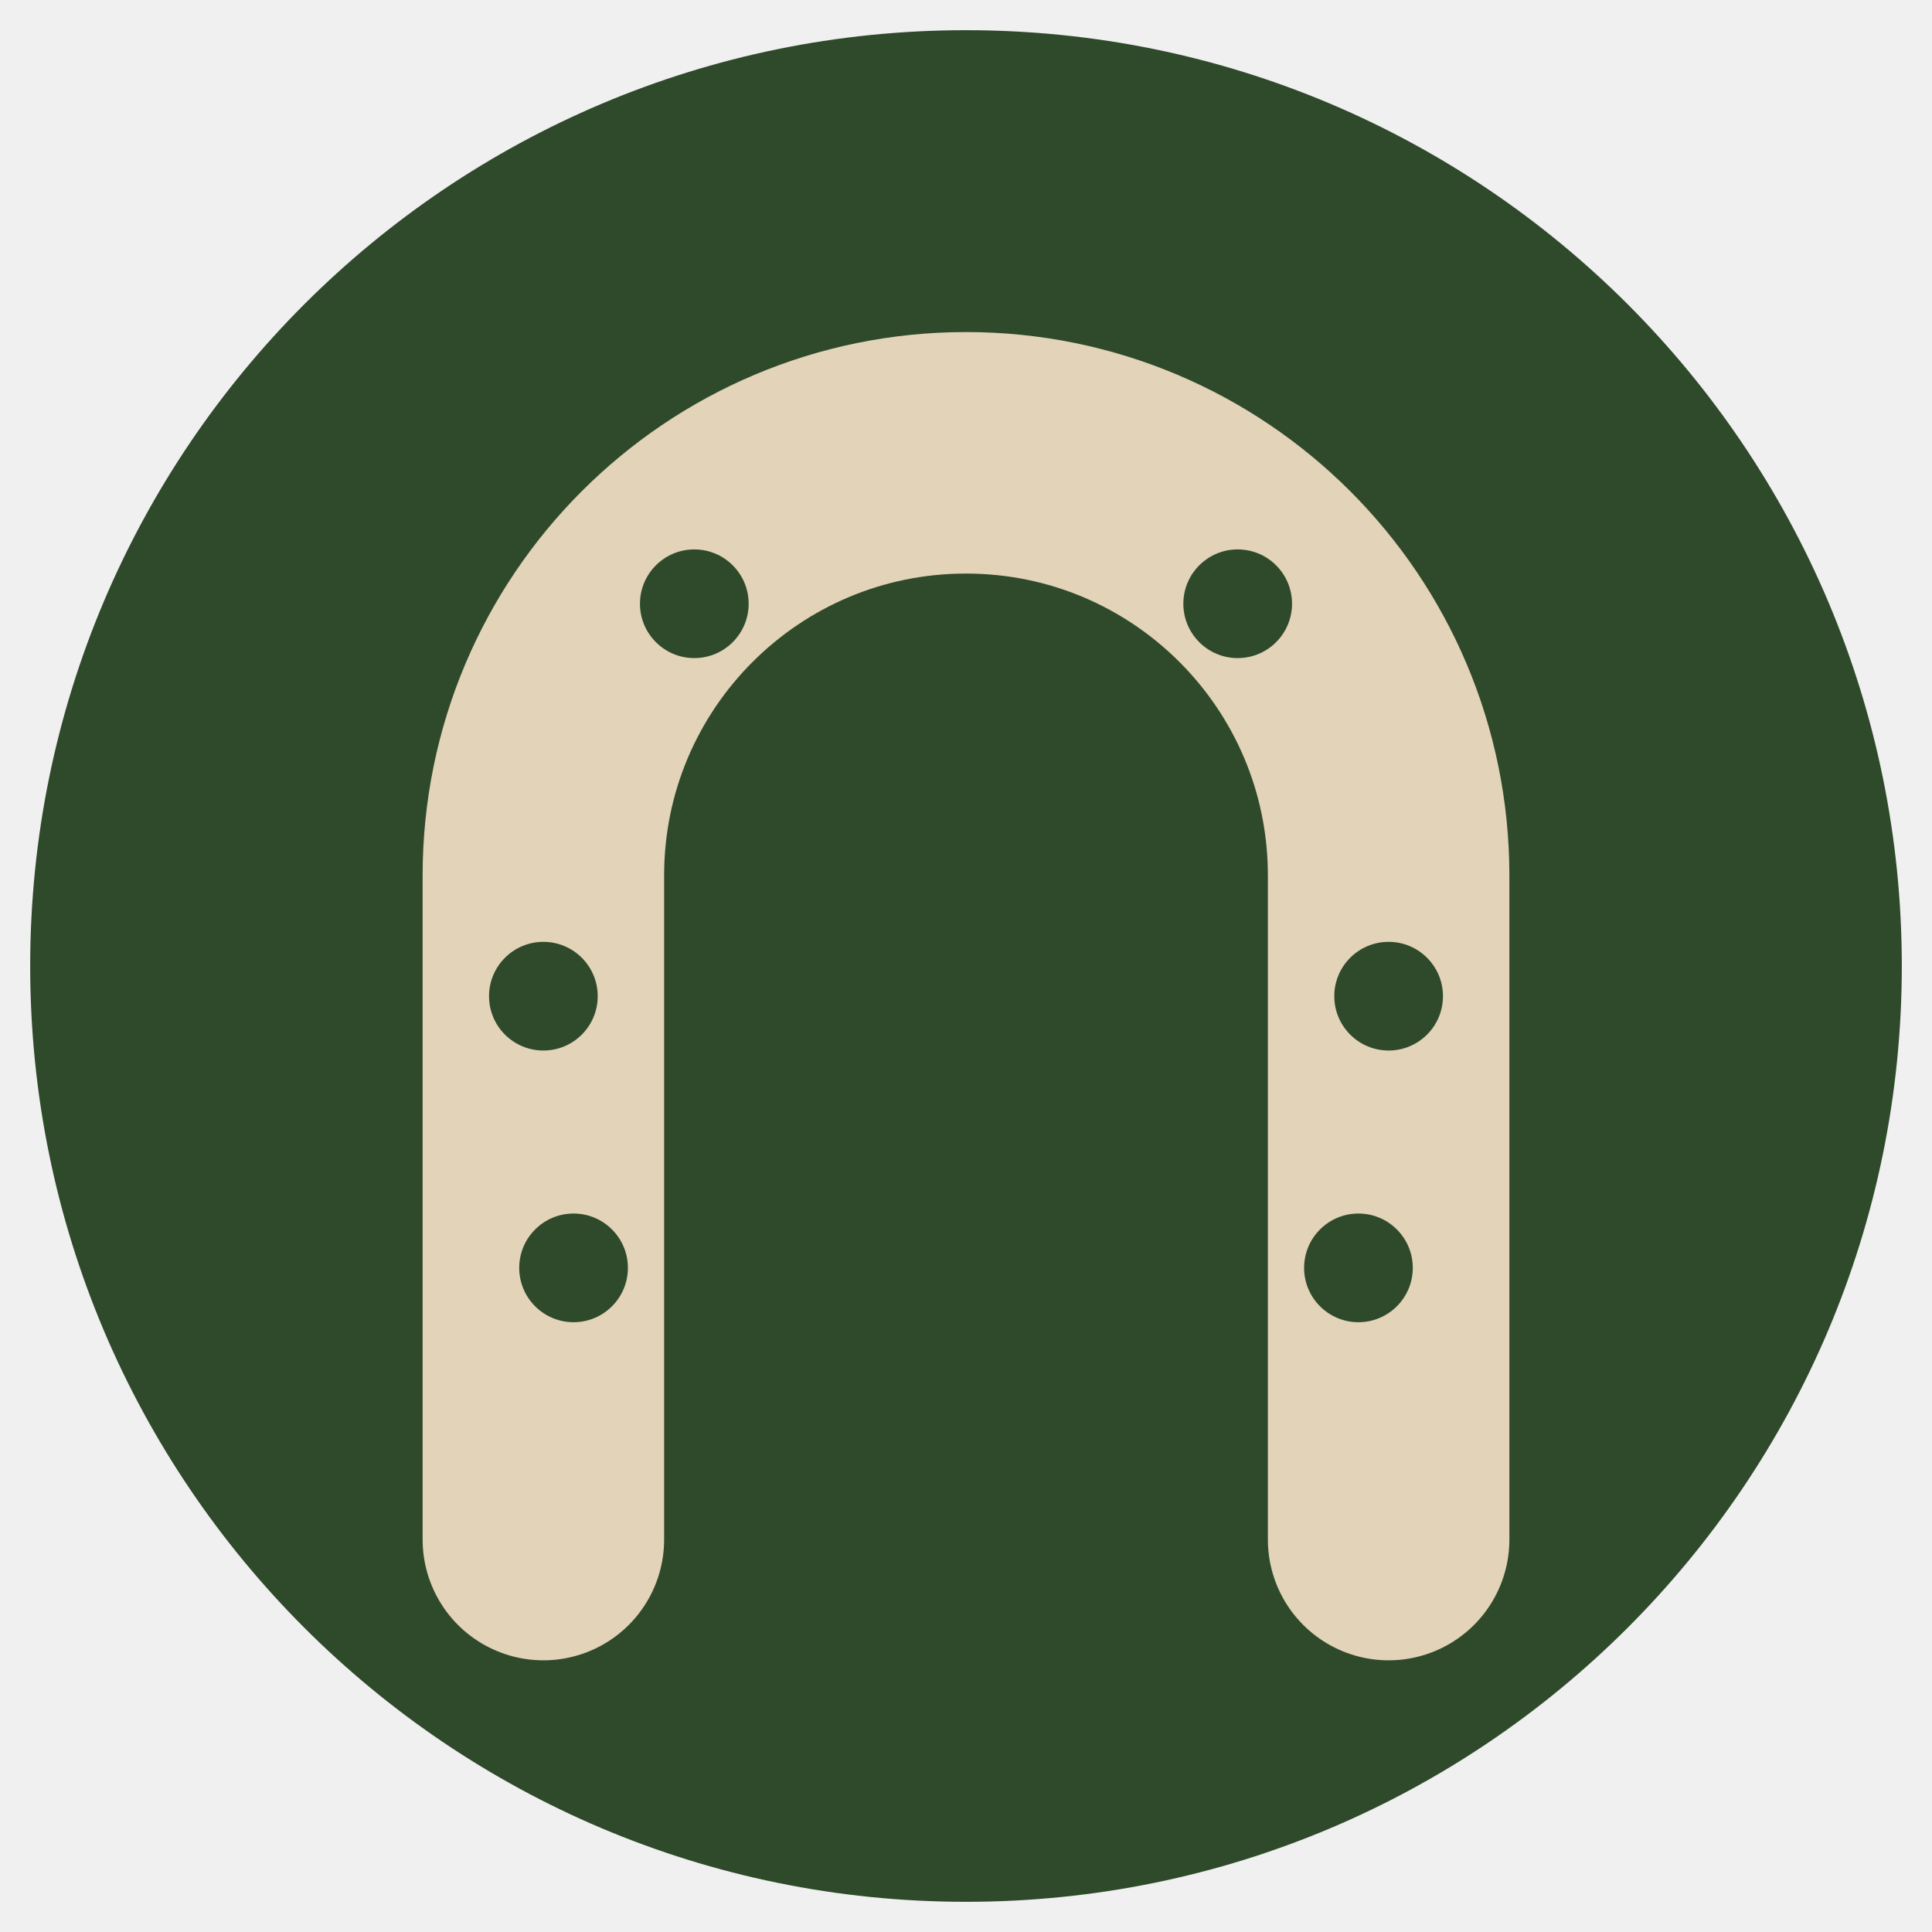
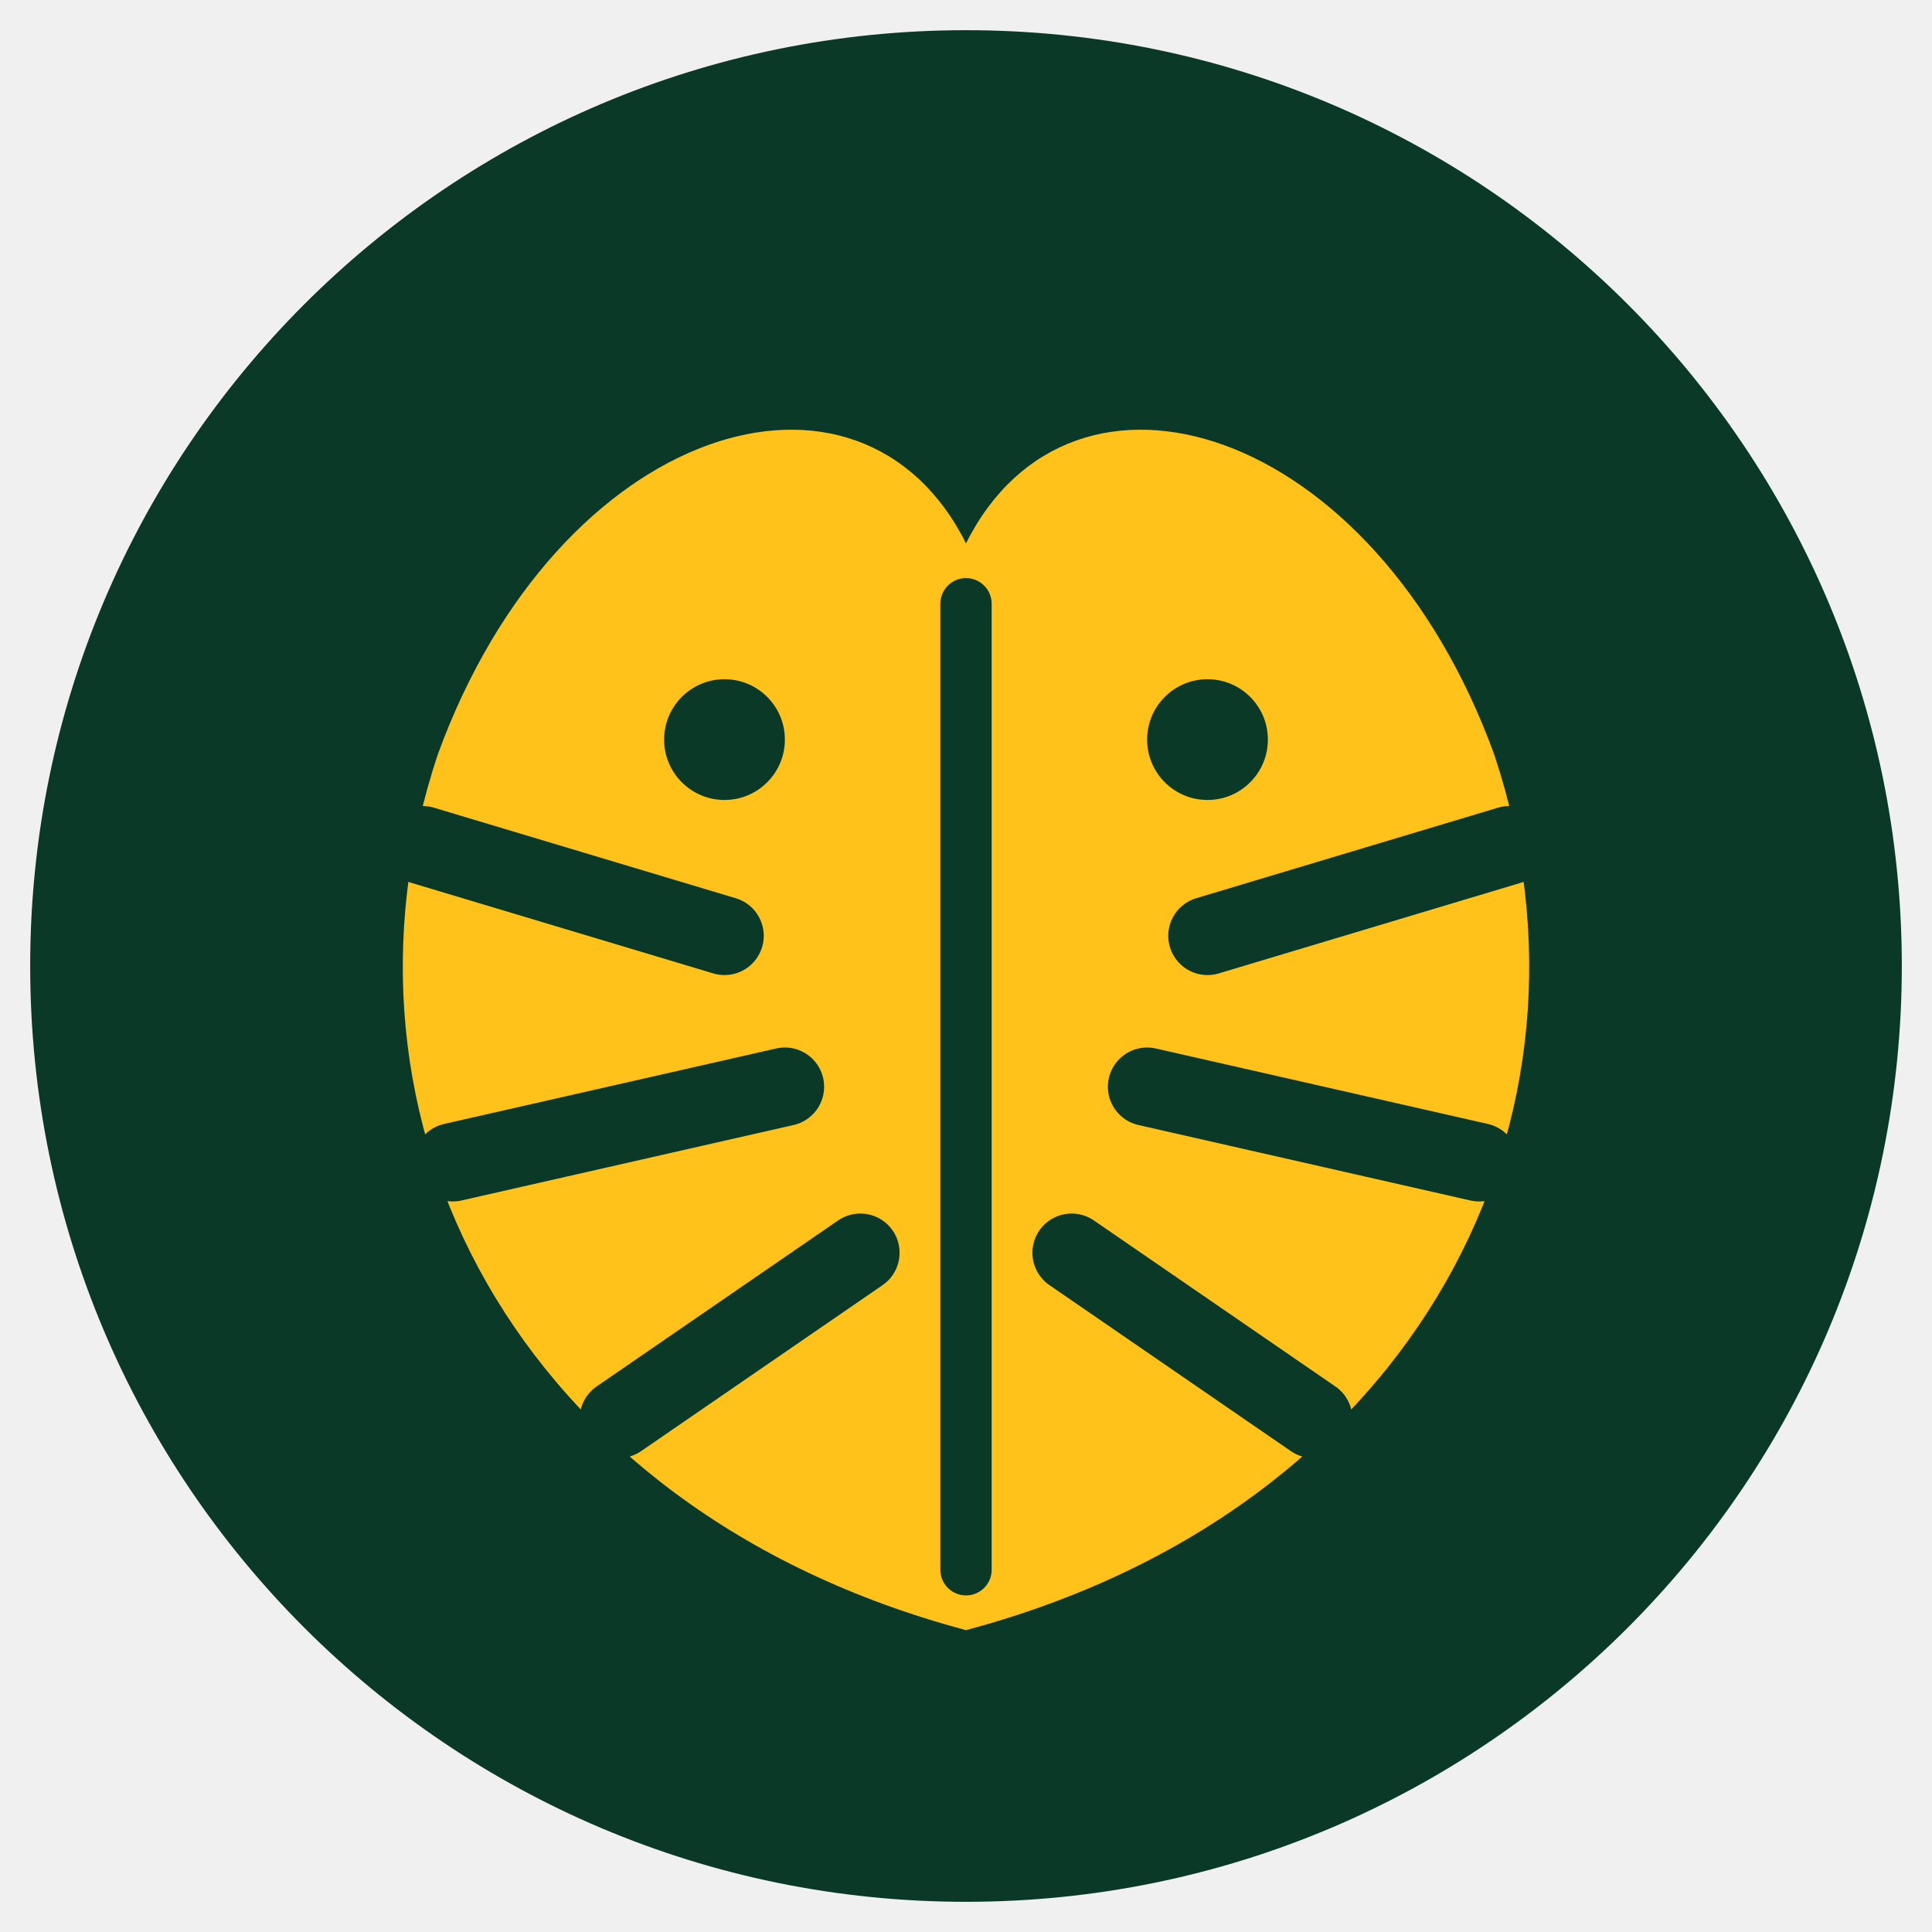
<svg xmlns="http://www.w3.org/2000/svg" viewBox="0 0 64 64">
-   <circle cx="32" cy="32" r="31" fill="#2f4a2b" />
-   <path d="M18 51V29a14 14 0 0 1 28 0v22" fill="none" stroke="#e3d3b8" stroke-width="8" stroke-linecap="round" />
-   <g fill="#2f4a2b">
-     <circle cx="18" cy="33" r="1.8" />
-     <circle cx="19" cy="42" r="1.8" />
-     <circle cx="46" cy="33" r="1.8" />
-     <circle cx="45" cy="42" r="1.8" />
-     <circle cx="23" cy="20" r="1.8" />
-     <circle cx="41" cy="20" r="1.8" />
-   </g>
+   <circle cx="32" cy="32" r="31" fill="#0a3a27" />
+   <mask id="m">
+     <path d="M32 54C17 50 10.5 37 14.5 25 18.5 14 28.5 11 32 18c3.5-7 13.5-4 17.5 7 4 12-2.5 25-17.5 29z" fill="#fff" />
+     <g stroke="#000" stroke-width="2.6" stroke-linecap="round">
+       <path d="M32 20v32" stroke-width="1.7" />
+       <path d="M14 28l10 3M15 38.5l11-2.5M20.5 47l8-5.5M50 28l-10 3M49 38.5l-11-2.5M43.5 47l-8-5.5" />
+     </g>
+     <circle cx="24" cy="24.5" r="2" fill="#000" />
+     <circle cx="40" cy="24.5" r="2" fill="#000" />
+   </mask>
+   <rect width="64" height="64" fill="#ffc21a" mask="url(#m)" />
</svg>
